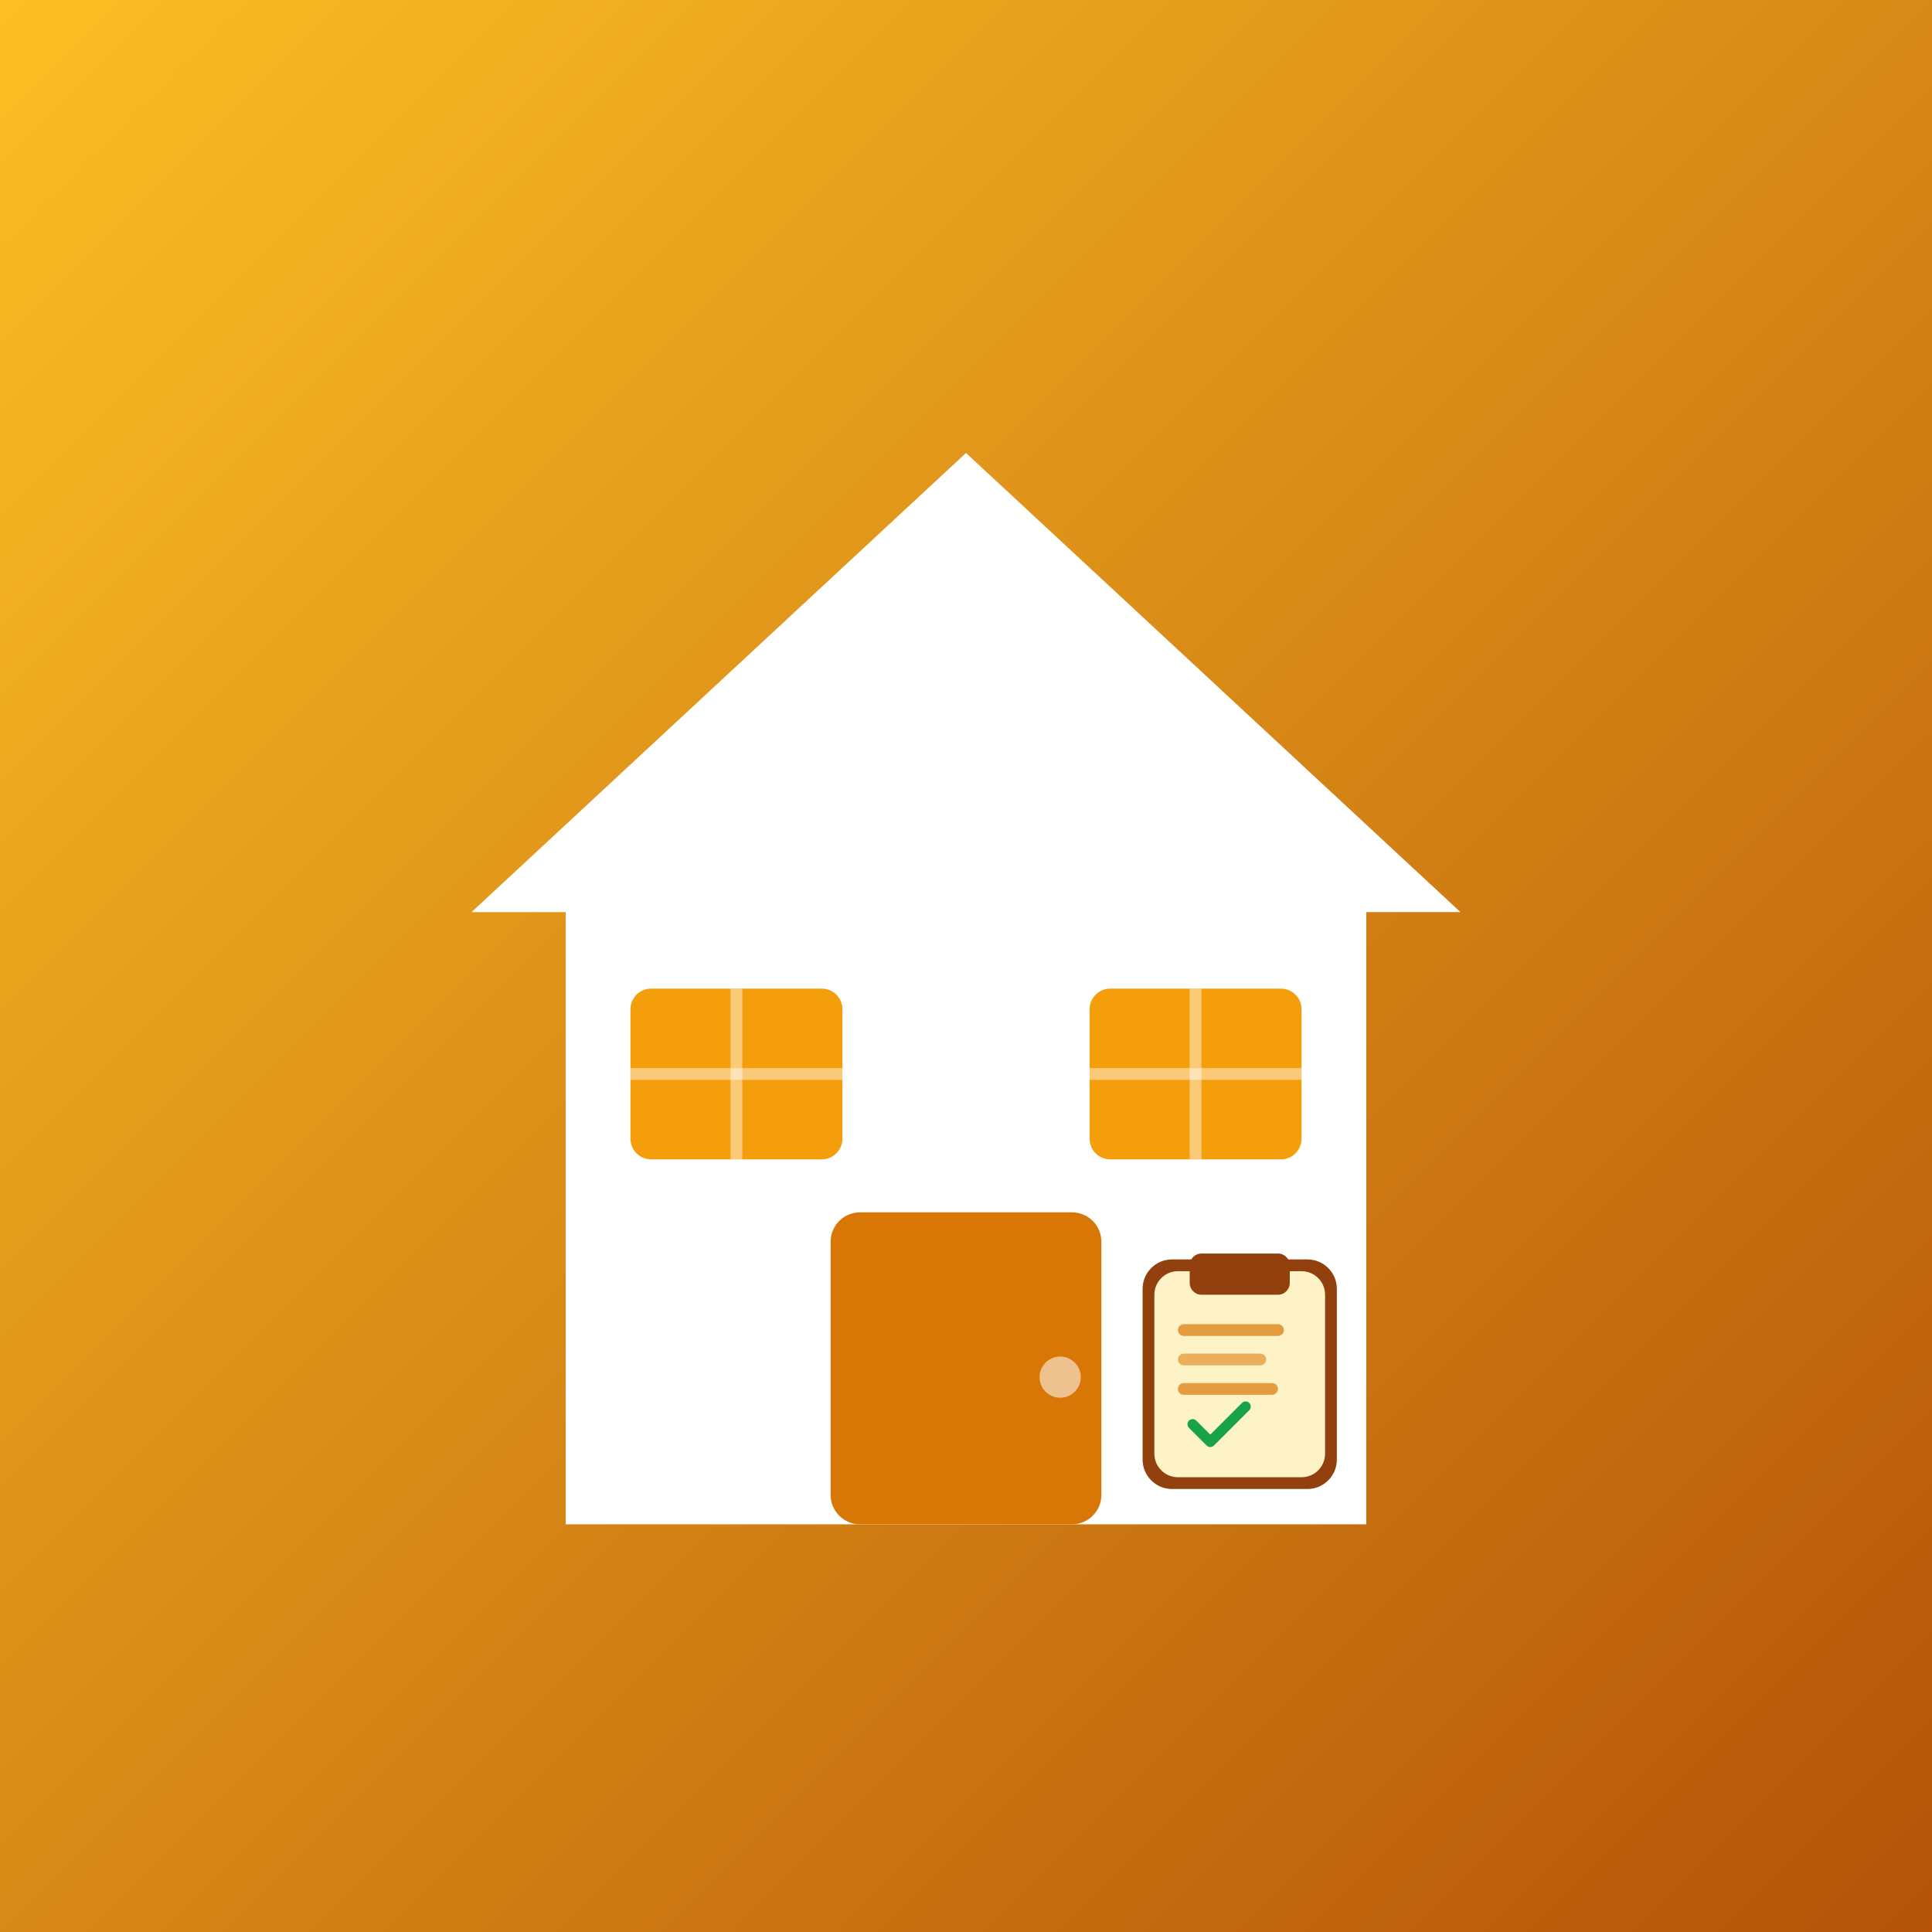
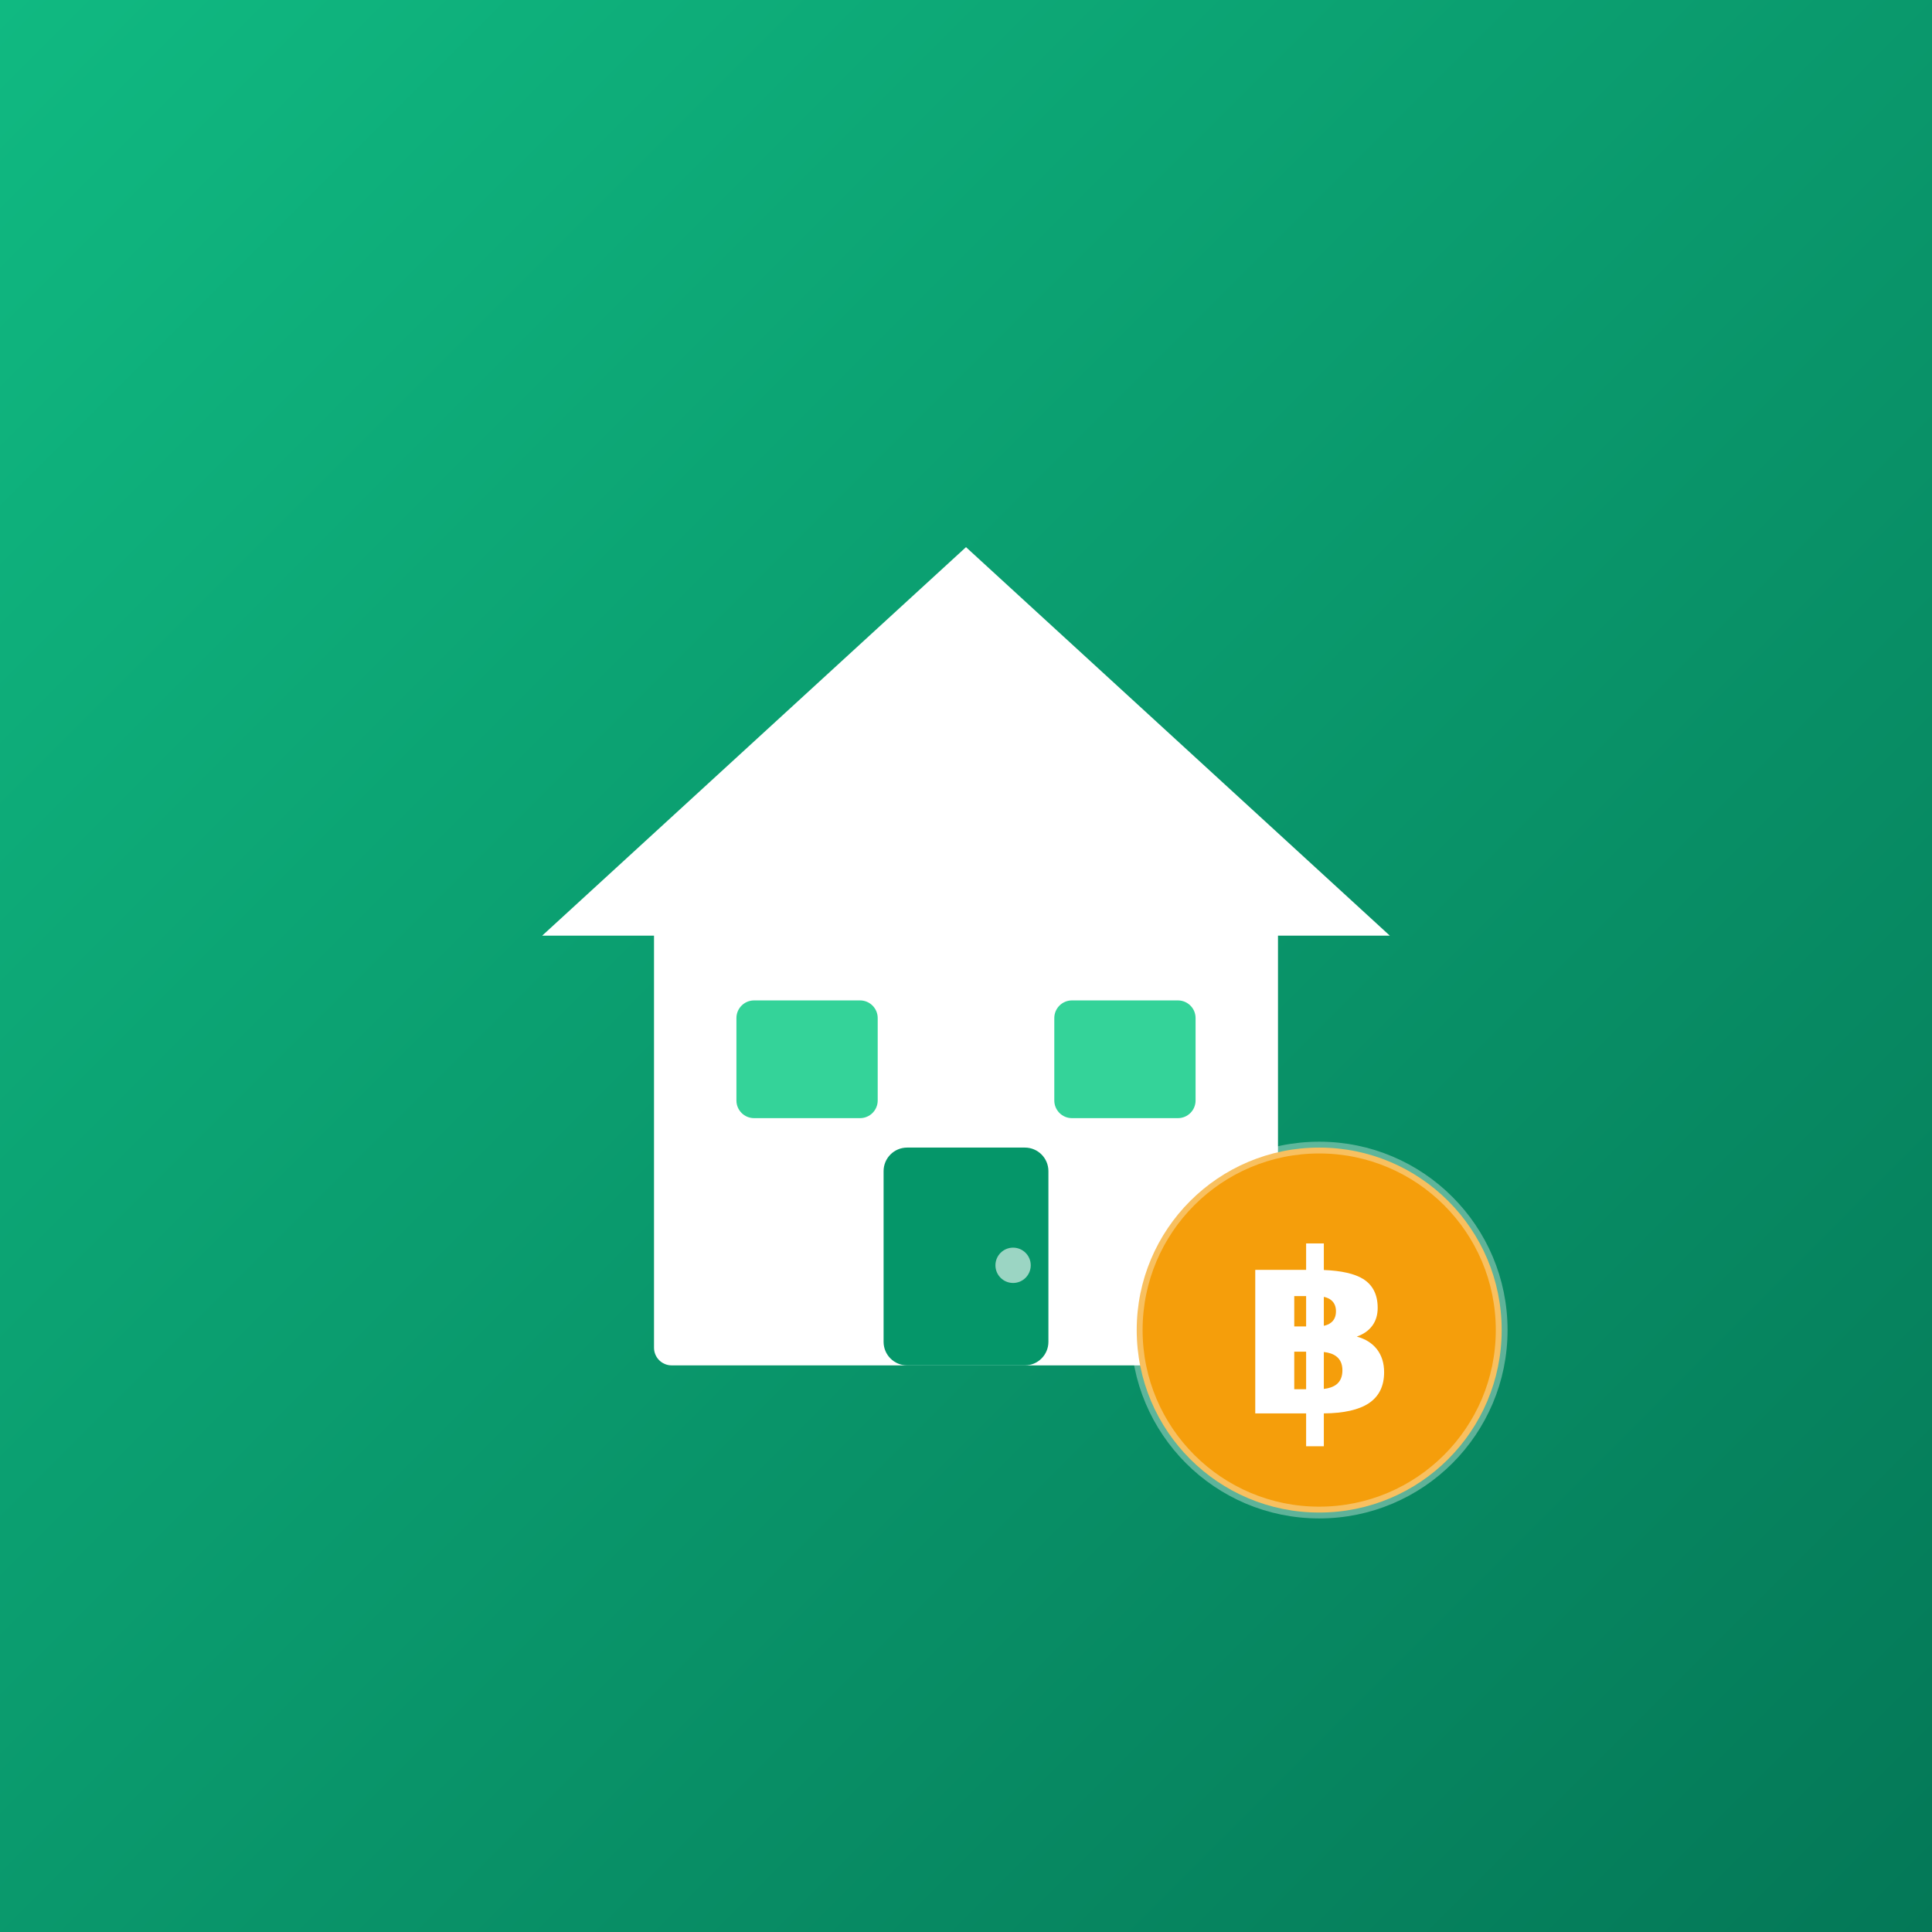
<svg xmlns="http://www.w3.org/2000/svg" viewBox="0 0 512 512">
  <defs>
    <linearGradient id="bg" x1="0" y1="0" x2="512" y2="512" gradientUnits="userSpaceOnUse">
-       <stop offset="0%" stop-color="#fbbf24" />
-       <stop offset="100%" stop-color="#b45309" />
+       <stop offset="0%" stop-color="#10b981" />
+       <stop offset="100%" stop-color="#047857" />
    </linearGradient>
  </defs>
  <rect width="512" height="512" fill="url(#bg)" />
  <g transform="translate(256,262) scale(0.78) translate(-256,-262)">
-     <polygon points="256,80 88,236 424,236" fill="white" />
-     <rect x="120" y="228" width="272" height="216" fill="white" />
-     <rect x="210" y="338" width="92" height="106" rx="10" fill="#d97706" />
-     <circle cx="288" cy="394" r="7" fill="white" opacity="0.55" />
-     <rect x="142" y="262" width="72" height="58" rx="7" fill="#f59e0b" />
-     <rect x="176" y="262" width="4" height="58" fill="white" opacity="0.45" />
-     <rect x="142" y="289" width="72" height="4" fill="white" opacity="0.45" />
-     <rect x="298" y="262" width="72" height="58" rx="7" fill="#f59e0b" />
-     <rect x="332" y="262" width="4" height="58" fill="white" opacity="0.45" />
-     <rect x="298" y="289" width="72" height="4" fill="white" opacity="0.45" />
-     <rect x="316" y="354" width="66" height="78" rx="10" fill="#92400e" />
-     <rect x="320" y="358" width="58" height="70" rx="8" fill="#fef3c7" />
-     <rect x="332" y="352" width="34" height="14" rx="4" fill="#92400e" />
-     <rect x="328" y="376" width="36" height="4" rx="2" fill="#d97706" opacity="0.7" />
-     <rect x="328" y="386" width="30" height="4" rx="2" fill="#d97706" opacity="0.55" />
-     <rect x="328" y="396" width="34" height="4" rx="2" fill="#d97706" opacity="0.7" />
-     <path d="M333 410 L339 416 L351 404" stroke="#16a34a" stroke-width="3.5" stroke-linecap="round" stroke-linejoin="round" fill="none" />
+     <polygon points="256,112 112,244 400,244" fill="#ffffff" />
+     <rect x="150" y="238" width="212" height="152" rx="6" fill="#ffffff" />
+     <rect x="228" y="316" width="56" height="74" rx="8" fill="#059669" />
+     <circle cx="272" cy="356" r="6" fill="#ffffff" opacity="0.6" />
+     <rect x="178" y="266" width="48" height="40" rx="6" fill="#34d399" />
+     <rect x="286" y="266" width="48" height="40" rx="6" fill="#34d399" />
+     <circle cx="376" cy="378" r="62" fill="#f59e0b" />
+     <circle cx="376" cy="378" r="62" fill="none" stroke="#ffffff" stroke-width="4" opacity="0.35" />
+     <text x="376" y="380" text-anchor="middle" dominant-baseline="central" font-family="'Prompt','Segoe UI',Tahoma,sans-serif" font-size="76" font-weight="700" fill="#ffffff">฿</text>
  </g>
</svg>
